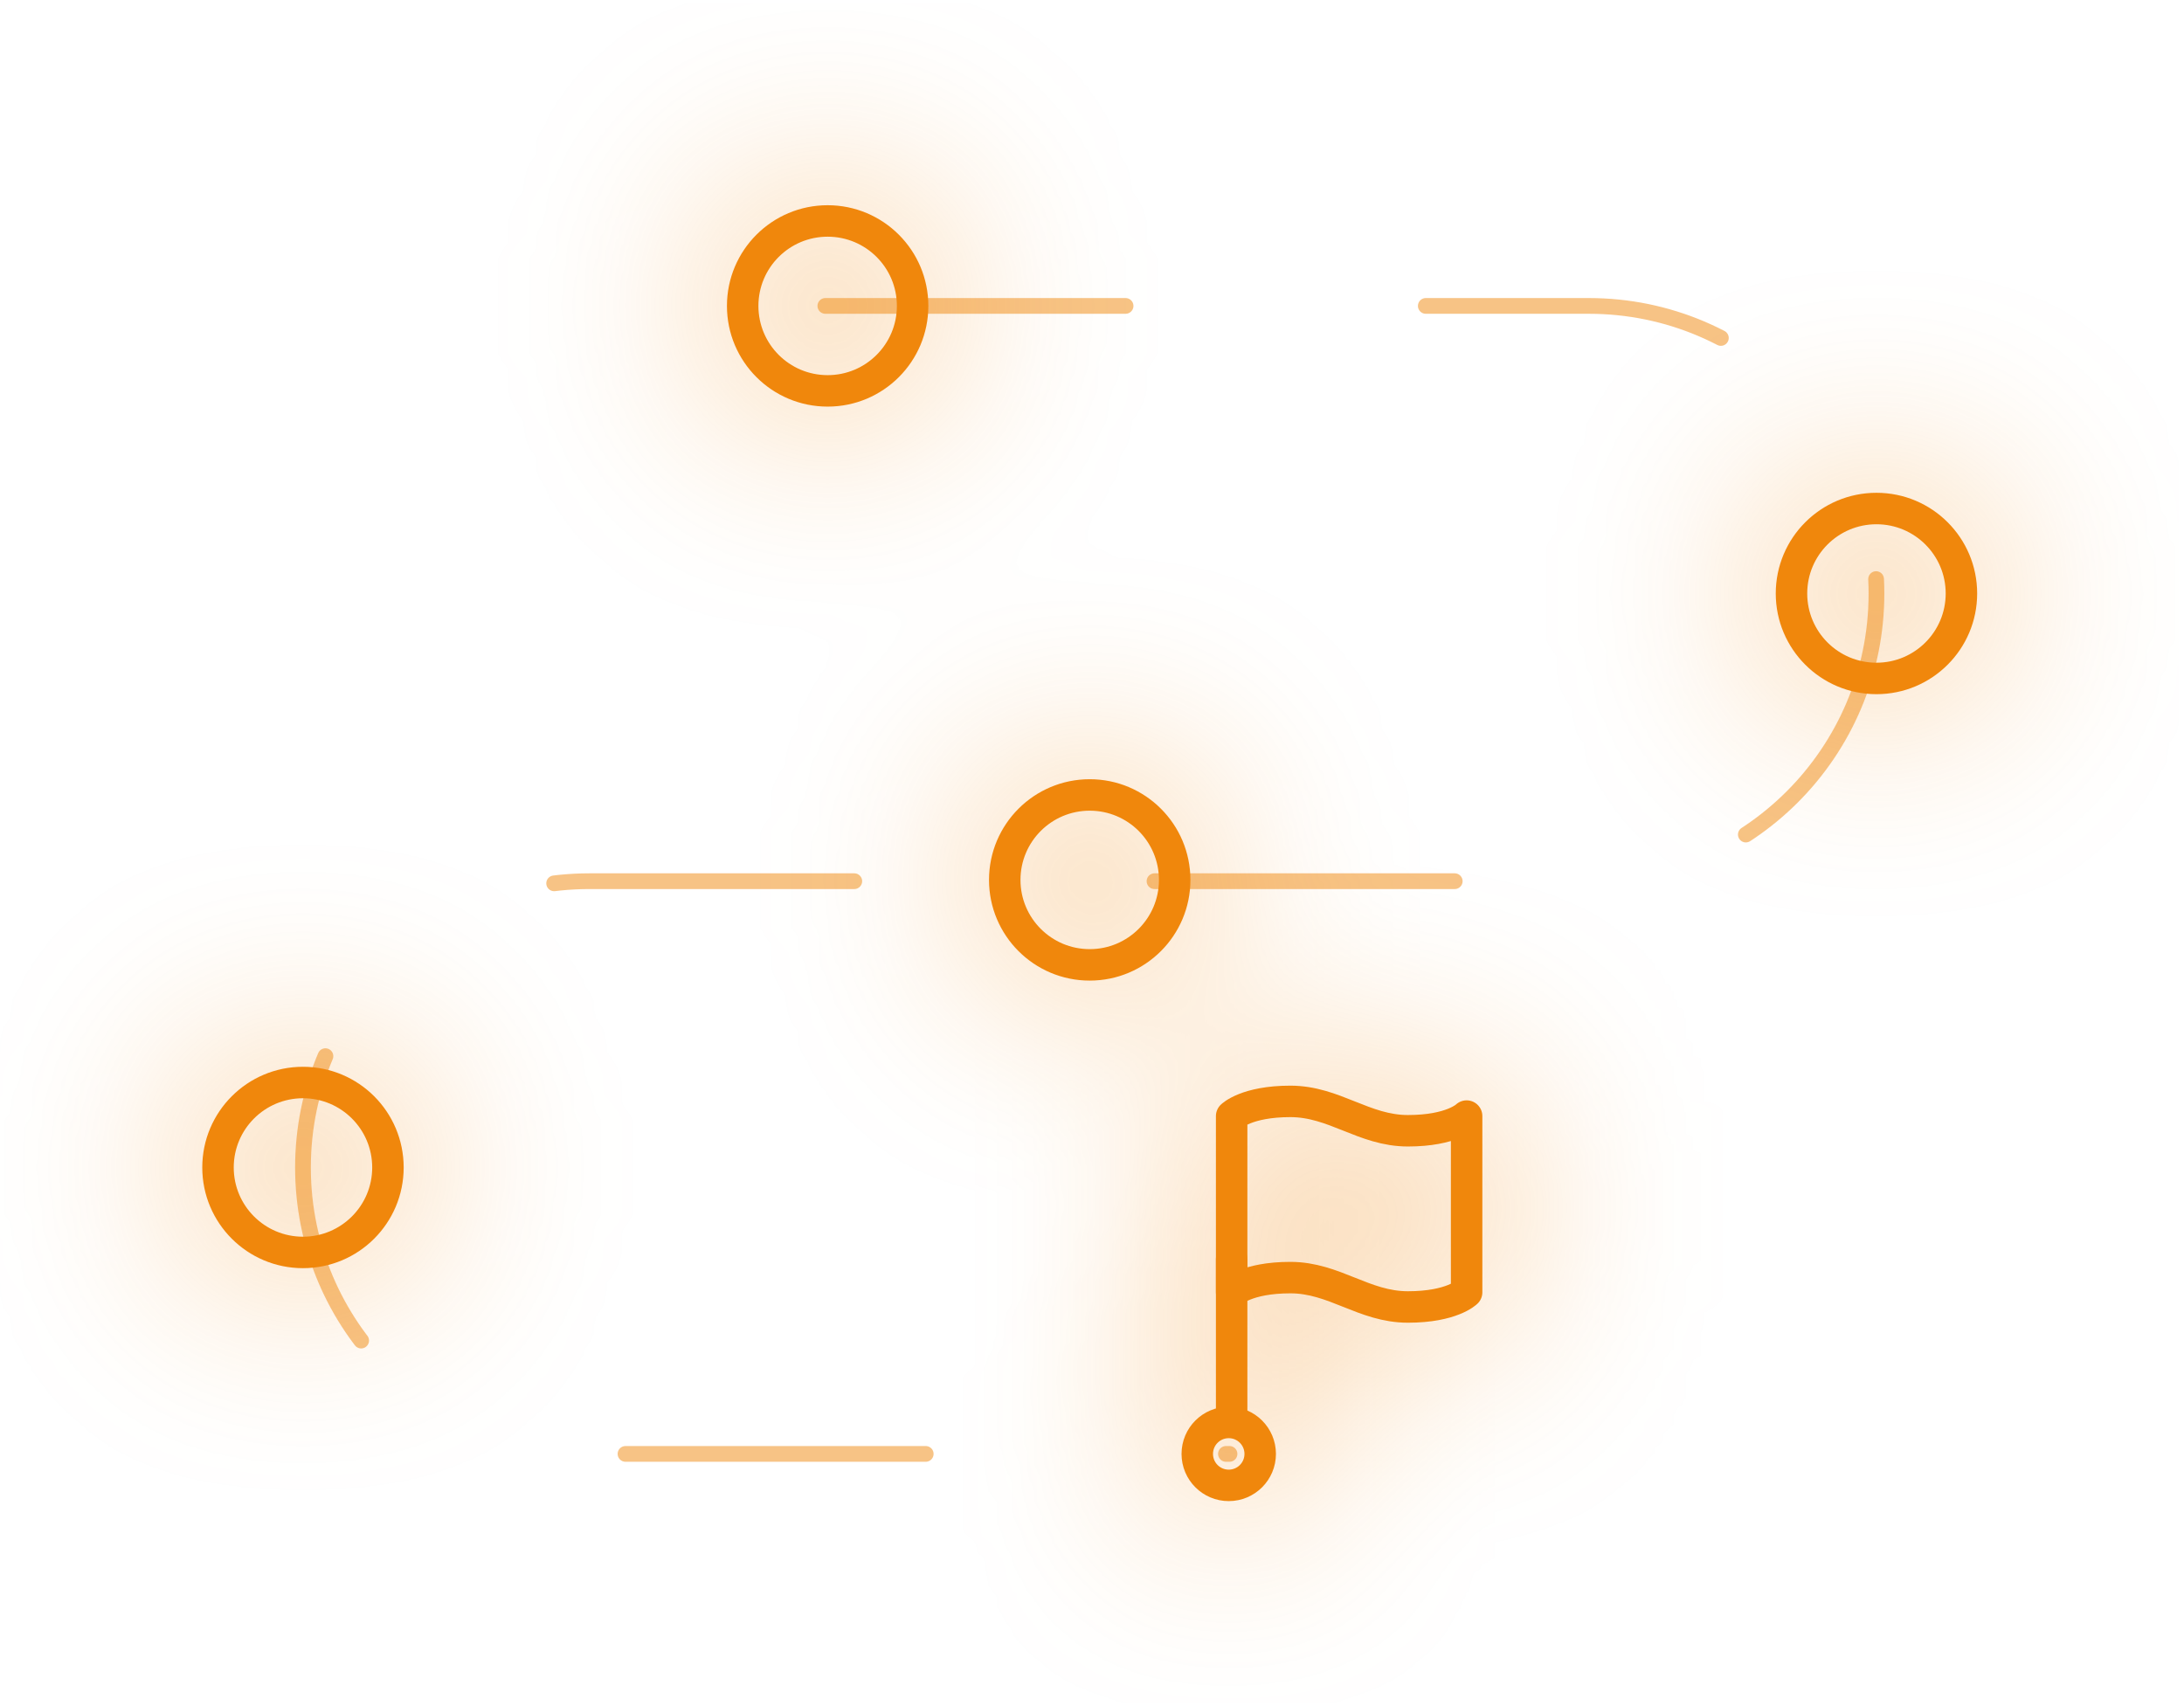
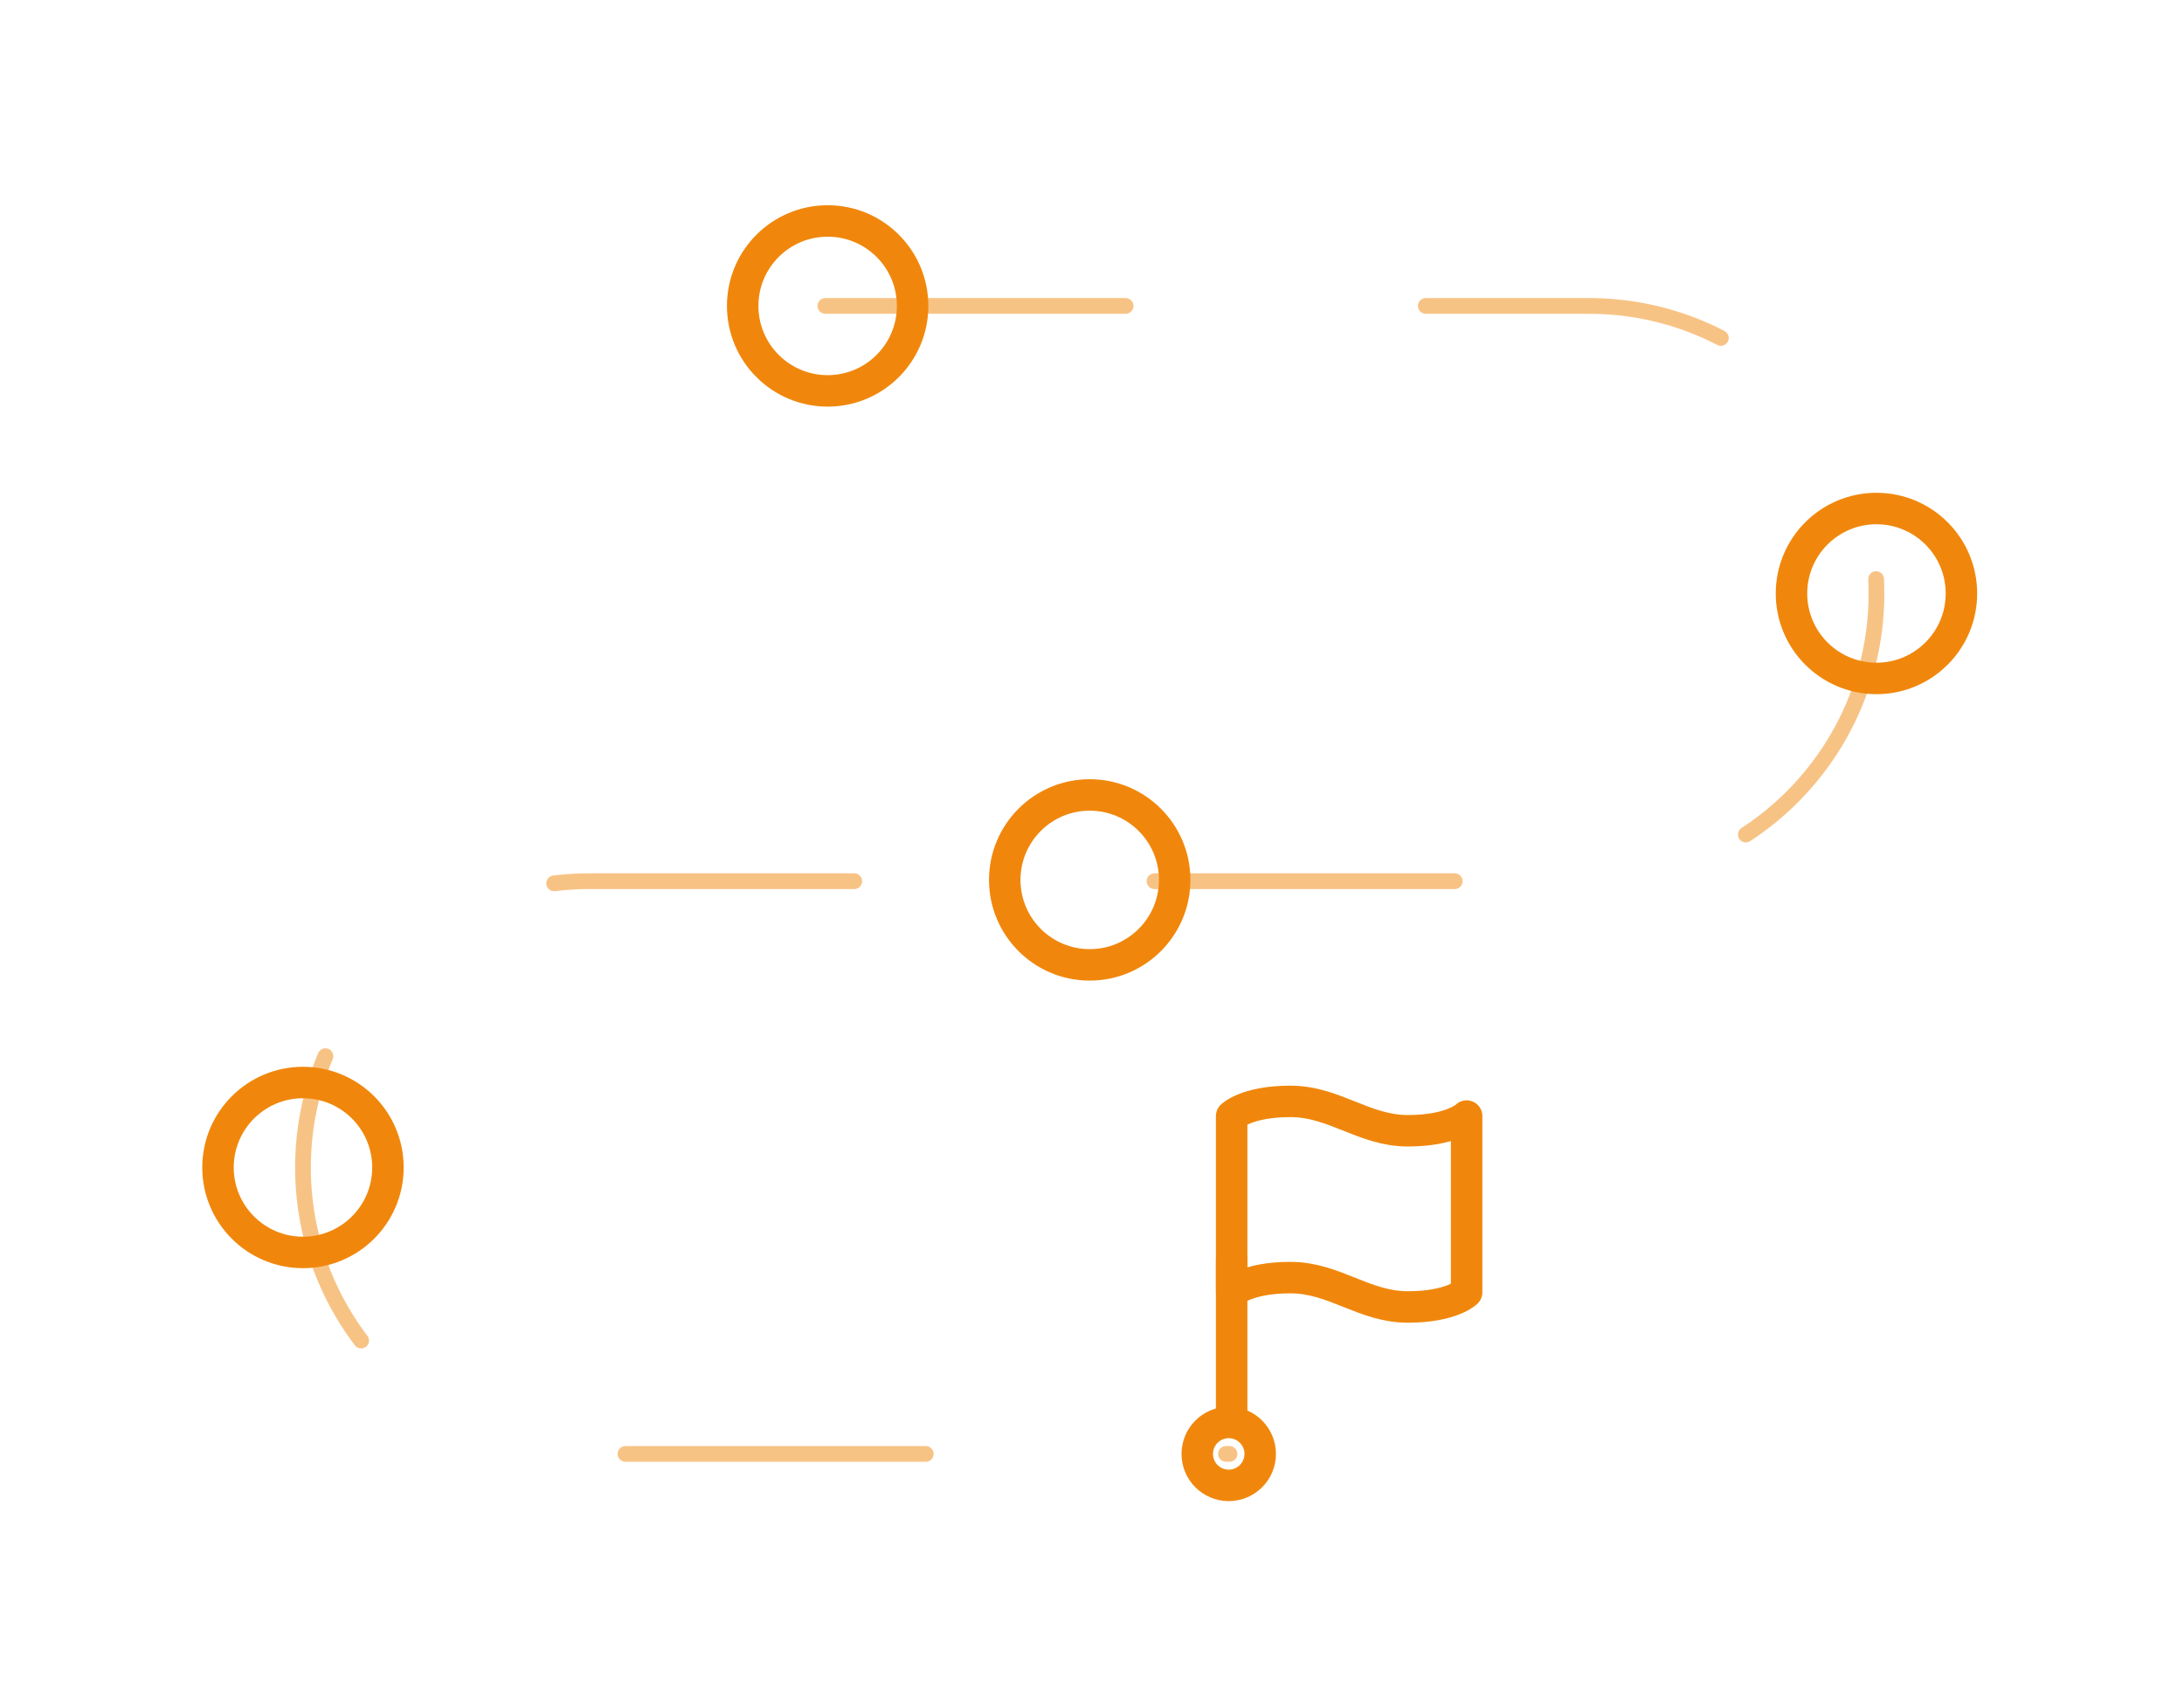
<svg xmlns="http://www.w3.org/2000/svg" width="347" height="271" viewBox="0 0 347 271" fill="none">
  <path opacity="0.5" d="M131.134 48.609H252.433C277.675 48.609 298.137 69.071 298.137 94.313V94.313C298.137 119.554 277.675 140.017 252.433 140.017H93.638C68.509 140.017 48.137 160.388 48.137 185.518V185.518C48.137 210.648 68.509 231.019 93.638 231.019H195.348" stroke="#F0870C" stroke-width="2.5" stroke-linecap="round" stroke-dasharray="47.7 47.7" />
-   <g filter="url(#filter0_f_71_888)">
-     <circle cx="131.499" cy="48.609" r="13.5" stroke="#F0870C" stroke-width="5" />
-     <circle cx="298.137" cy="94.302" r="13.5" stroke="#F0870C" stroke-width="5" />
-     <circle cx="173.137" cy="139.814" r="13.5" stroke="#F0870C" stroke-width="5" />
-     <circle cx="48.137" cy="185.507" r="13.5" stroke="#F0870C" stroke-width="5" />
-     <path d="M195.688 205.34C195.688 205.34 198.021 203.006 205.021 203.006C212.021 203.006 216.688 207.673 223.688 207.673C230.688 207.673 233.021 205.34 233.021 205.34V177.34C233.021 177.34 230.688 179.673 223.688 179.673C216.688 179.673 212.021 175.006 205.021 175.006C198.021 175.006 195.688 177.34 195.688 177.34V205.34Z" stroke="#F0870C" stroke-width="5" stroke-linecap="round" stroke-linejoin="round" />
-     <path d="M195.688 224.358L195.688 200.068" stroke="#F0870C" stroke-width="5" stroke-linecap="round" stroke-linejoin="round" />
-     <circle cx="195.225" cy="231.02" r="5" stroke="#F0870C" stroke-width="5" />
-   </g>
  <circle cx="131.499" cy="48.609" r="13.5" stroke="#F0870C" stroke-width="5" />
  <circle cx="298.137" cy="94.302" r="13.5" stroke="#F0870C" stroke-width="5" />
  <circle cx="173.137" cy="139.814" r="13.5" stroke="#F0870C" stroke-width="5" />
  <circle cx="48.137" cy="185.507" r="13.5" stroke="#F0870C" stroke-width="5" />
  <path d="M195.688 205.34C195.688 205.34 198.021 203.006 205.021 203.006C212.021 203.006 216.688 207.673 223.688 207.673C230.688 207.673 233.021 205.34 233.021 205.34V177.34C233.021 177.34 230.688 179.673 223.688 179.673C216.688 179.673 212.021 175.006 205.021 175.006C198.021 175.006 195.688 177.34 195.688 177.34V205.34Z" stroke="#F0870C" stroke-width="5" stroke-linecap="round" stroke-linejoin="round" />
  <path d="M195.688 224.358L195.688 200.068" stroke="#F0870C" stroke-width="5" stroke-linecap="round" stroke-linejoin="round" />
  <circle cx="195.225" cy="231.02" r="5" stroke="#F0870C" stroke-width="5" />
-   <defs>
-     <filter id="filter0_f_71_888" x="0.137" y="0.609" width="346" height="269.911" filterUnits="userSpaceOnUse" color-interpolation-filters="sRGB">
-       <feFlood flood-opacity="0" result="BackgroundImageFix" />
-       <feBlend mode="normal" in="SourceGraphic" in2="BackgroundImageFix" result="shape" />
-       <feGaussianBlur stdDeviation="16" result="effect1_foregroundBlur_71_888" />
-     </filter>
-   </defs>
</svg>
